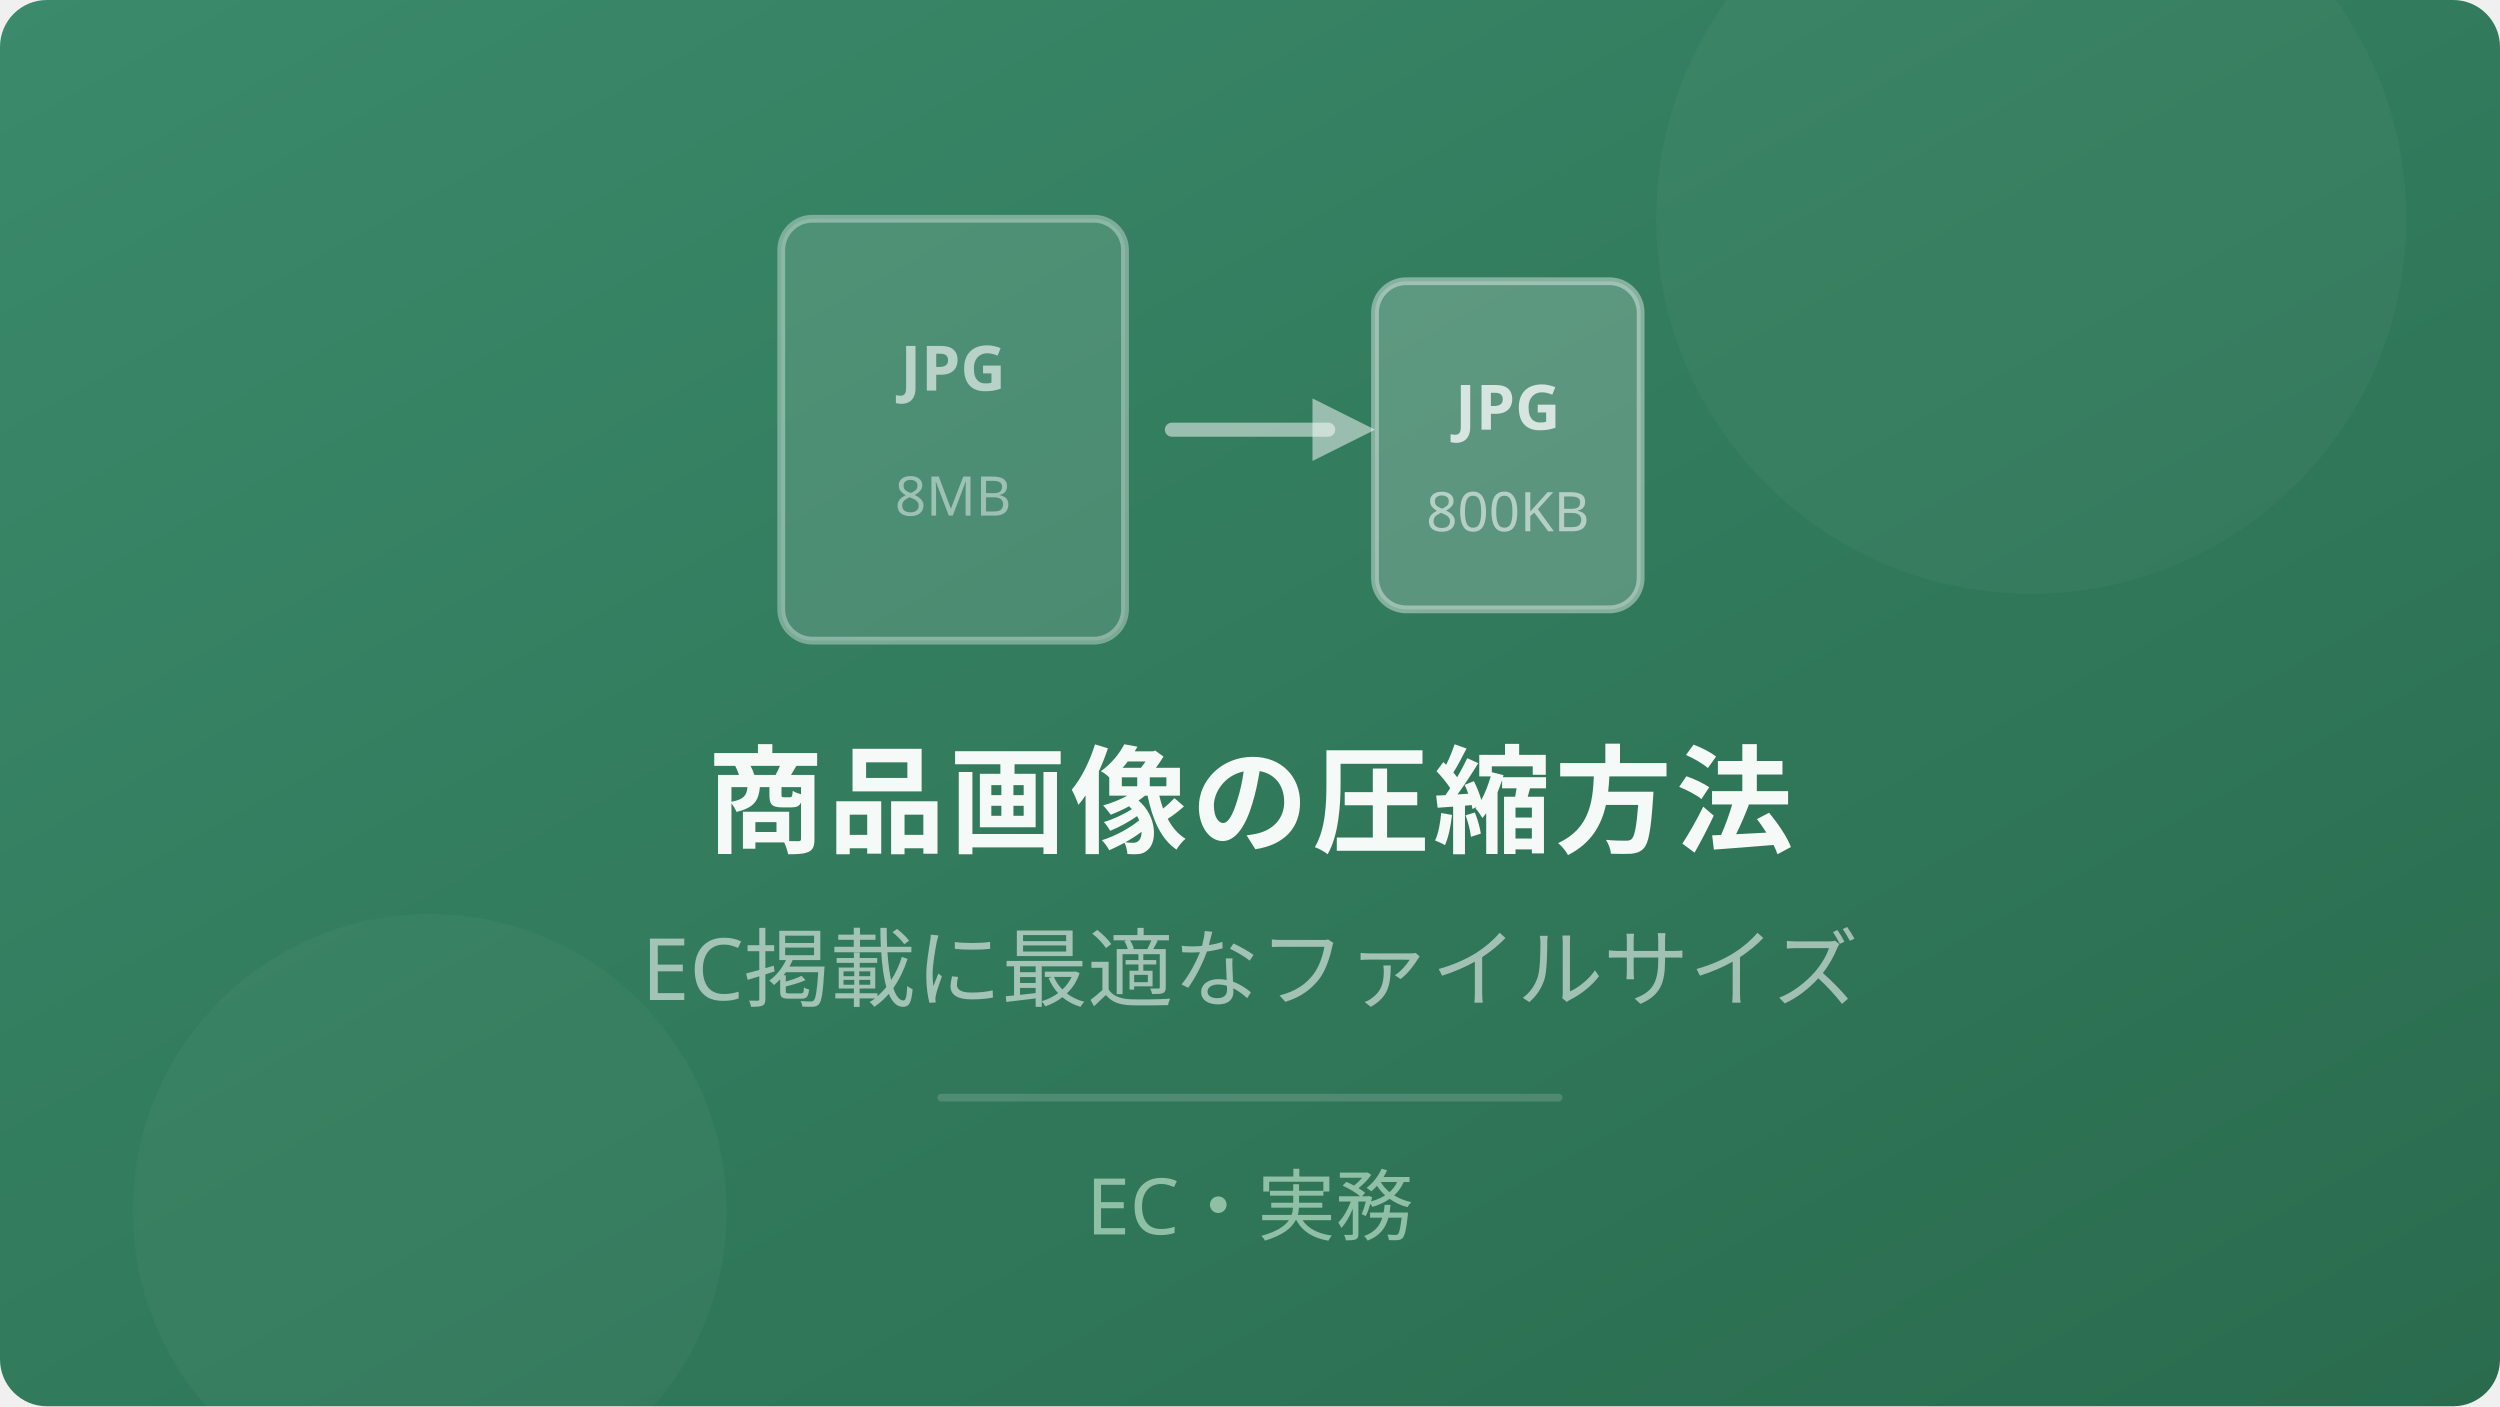
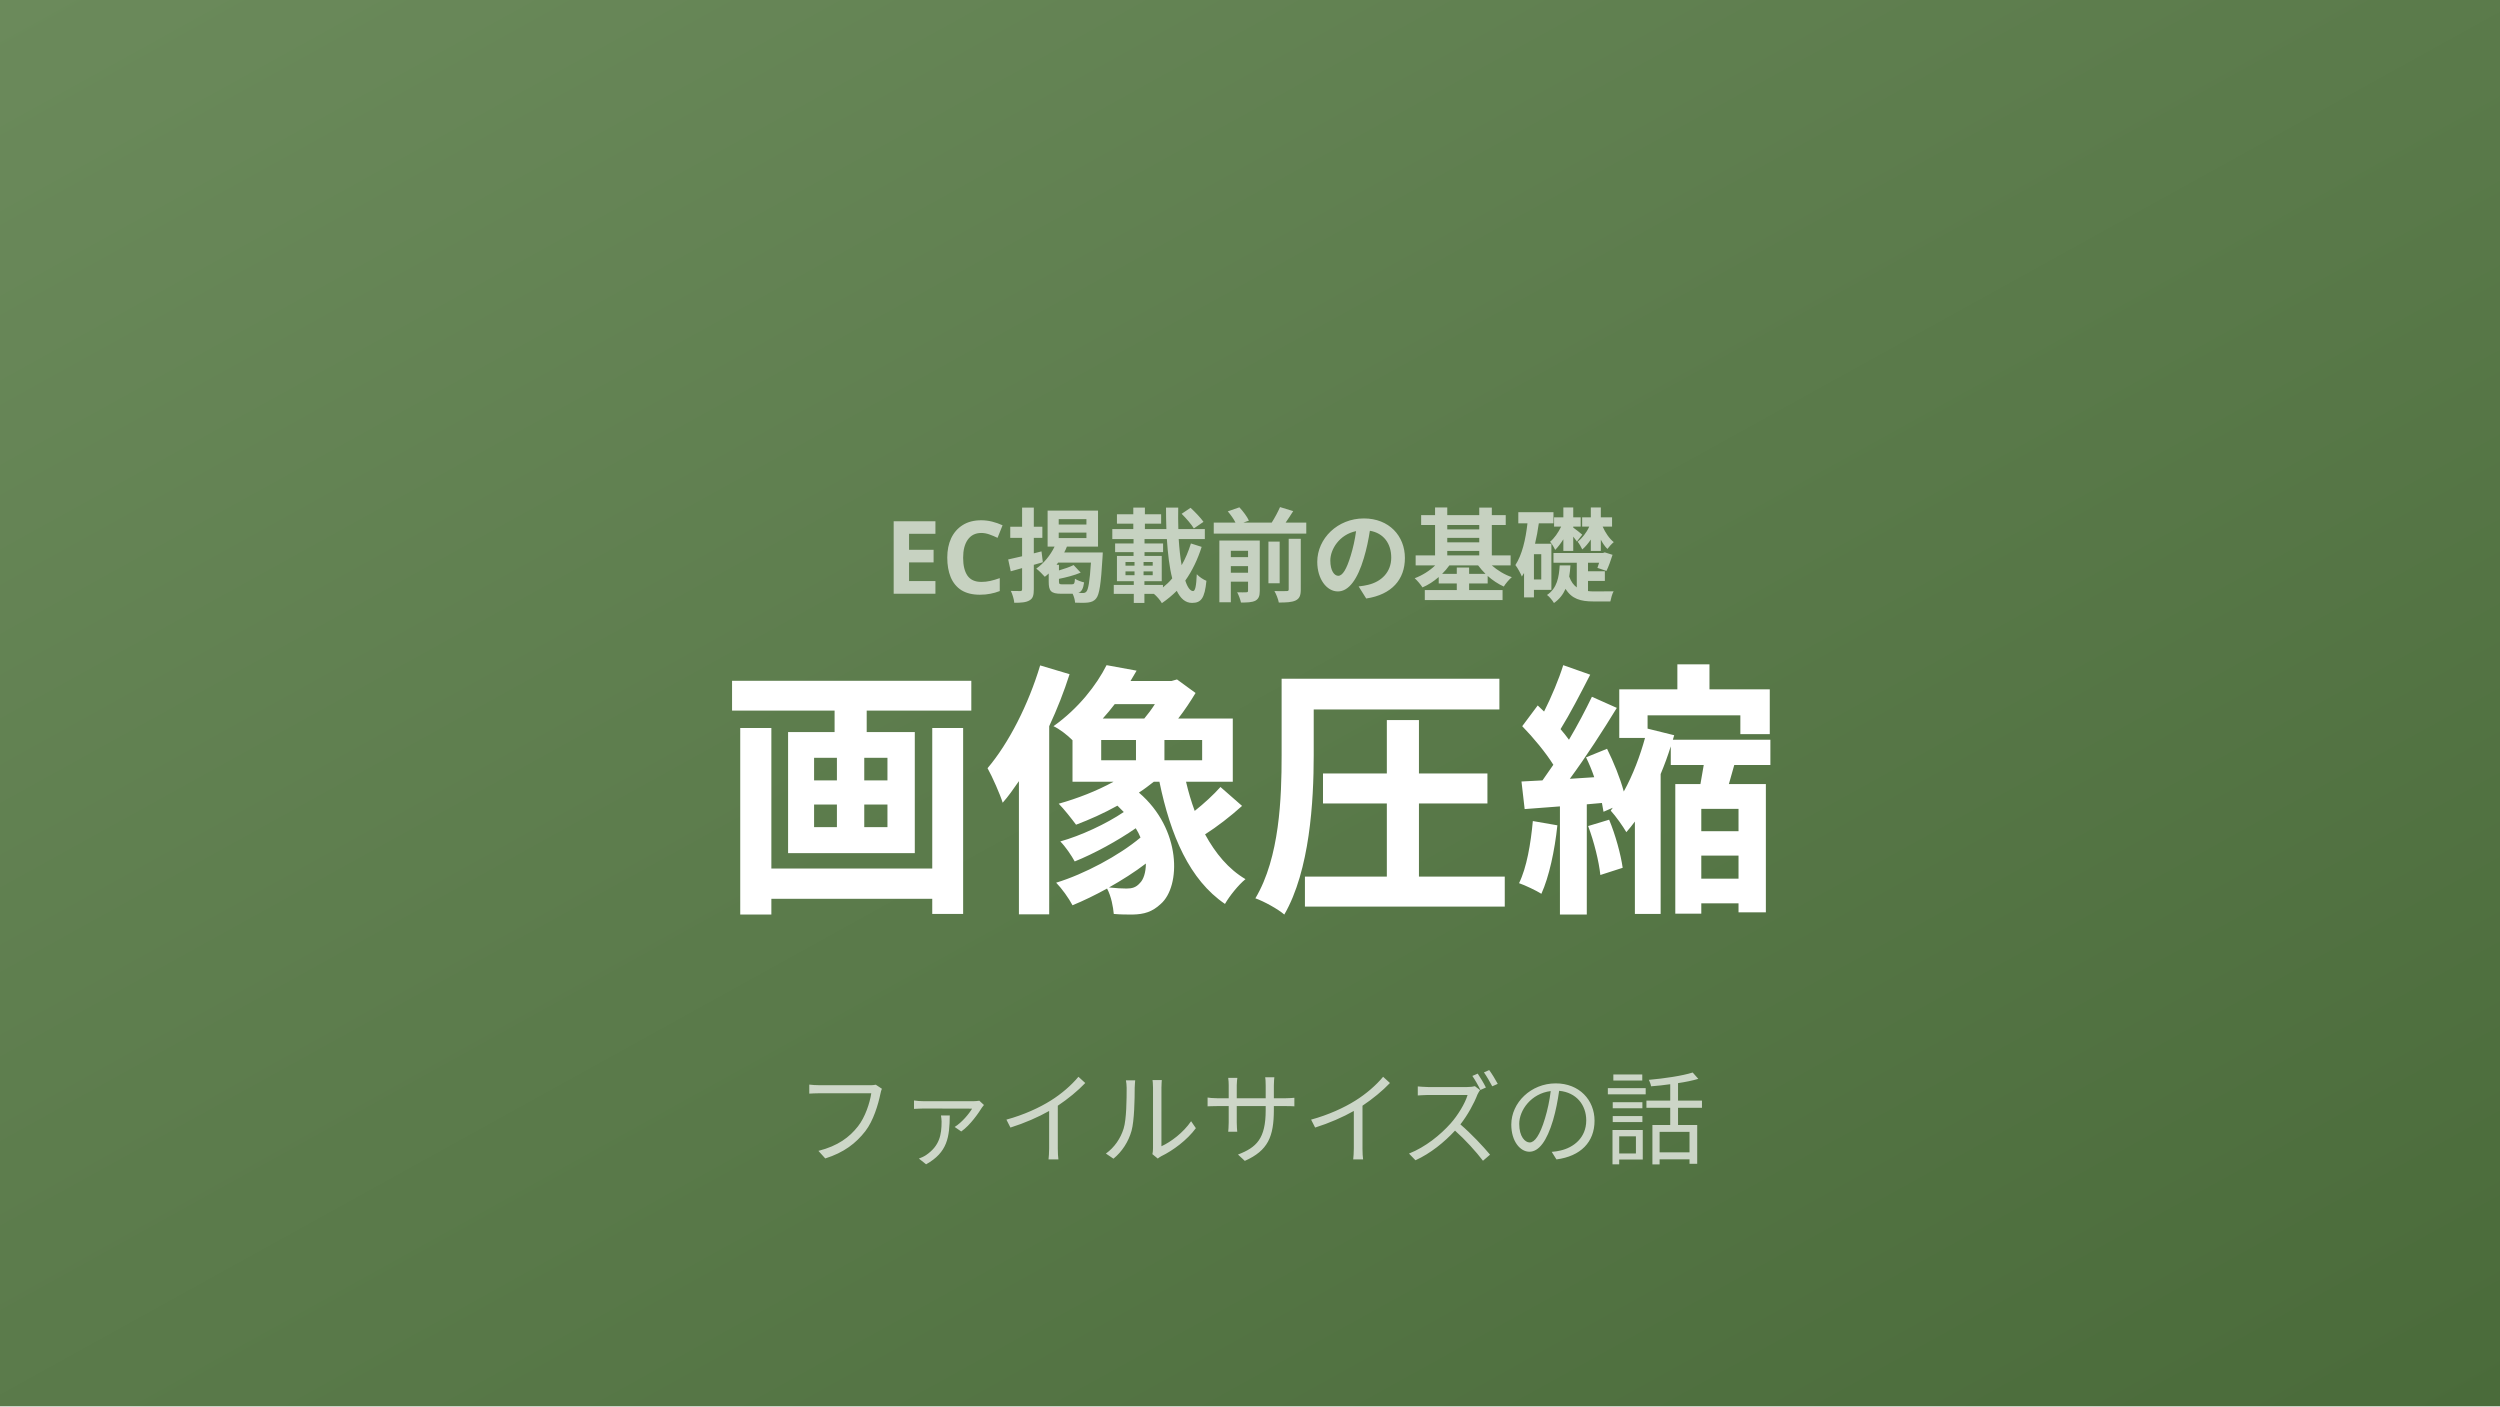
<svg xmlns="http://www.w3.org/2000/svg" viewBox="0 0 320 180" width="320" height="180">
  <defs>
-     <linearGradient id="g" x1="0" y1="0" x2="1" y2="1">
-       <stop offset="0%" stop-color="#3a8a6b" />
-       <stop offset="100%" stop-color="#2a6b4e" />
+     <linearGradient id="g" x1="0%" y1="0%" x2="100%" y2="100%">
+       <stop offset="0%" stop-color="#6b8a5b" />
+       <stop offset="100%" stop-color="#4a6b3a" />
    </linearGradient>
  </defs>
-   <rect width="320" height="180" fill="url(#g)" rx="6" />
-   <circle cx="260" cy="28" r="48" fill="rgba(255,255,255,.03)" />
-   <circle cx="55" cy="155" r="38" fill="rgba(255,255,255,.03)" />
-   <rect x="100" y="28" width="44" height="54" rx="4" fill="rgba(255,255,255,.12)" stroke="rgba(255,255,255,.35)" stroke-width="1" />
-   <text x="122" y="50" text-anchor="middle" fill="rgba(255,255,255,.6)" font-family="sans-serif" font-size="8" font-weight="700">JPG</text>
-   <text x="122" y="66" text-anchor="middle" fill="rgba(255,255,255,.45)" font-family="sans-serif" font-size="7">8MB</text>
-   <path d="M150 55 L170 55" stroke="rgba(255,255,255,.5)" stroke-width="1.8" stroke-linecap="round" marker-end="url(#arr)" />
-   <polygon points="168,51 176,55 168,59" fill="rgba(255,255,255,.5)" />
-   <rect x="176" y="36" width="34" height="42" rx="4" fill="rgba(255,255,255,.2)" stroke="rgba(255,255,255,.4)" stroke-width="1" />
-   <text x="193" y="55" text-anchor="middle" fill="rgba(255,255,255,.75)" font-family="sans-serif" font-size="8" font-weight="700">JPG</text>
-   <text x="193" y="68" text-anchor="middle" fill="rgba(255,255,255,.55)" font-family="sans-serif" font-size="7">800KB</text>
-   <text x="160" y="108" text-anchor="middle" fill="rgba(255,255,255,.95)" font-family="'Helvetica Neue',sans-serif" font-size="15" font-weight="700" letter-spacing=".5">商品画像の圧縮方法</text>
-   <text x="160" y="128" text-anchor="middle" fill="rgba(255,255,255,.55)" font-family="sans-serif" font-size="11">EC掲載に最適なファイルサイズ</text>
-   <rect x="120" y="140" width="80" height="1" rx=".5" fill="rgba(255,255,255,.15)" />
-   <text x="160" y="158" text-anchor="middle" fill="rgba(184,224,200,.7)" font-family="sans-serif" font-size="10">EC・実務</text>
+   <rect width="320" height="180" fill="url(#g)" />
+   <text x="160" y="76" text-anchor="middle" fill="rgba(255,255,255,0.65)" font-family="sans-serif" font-size="13" font-weight="600">EC掲載前の基礎</text>
+   <text x="160" y="114" text-anchor="middle" fill="#fff" font-family="sans-serif" font-size="34" font-weight="700">画像圧縮</text>
+   <text x="160" y="148" text-anchor="middle" fill="rgba(255,255,255,0.7)" font-family="sans-serif" font-size="13">ファイルサイズの話</text>
</svg>
